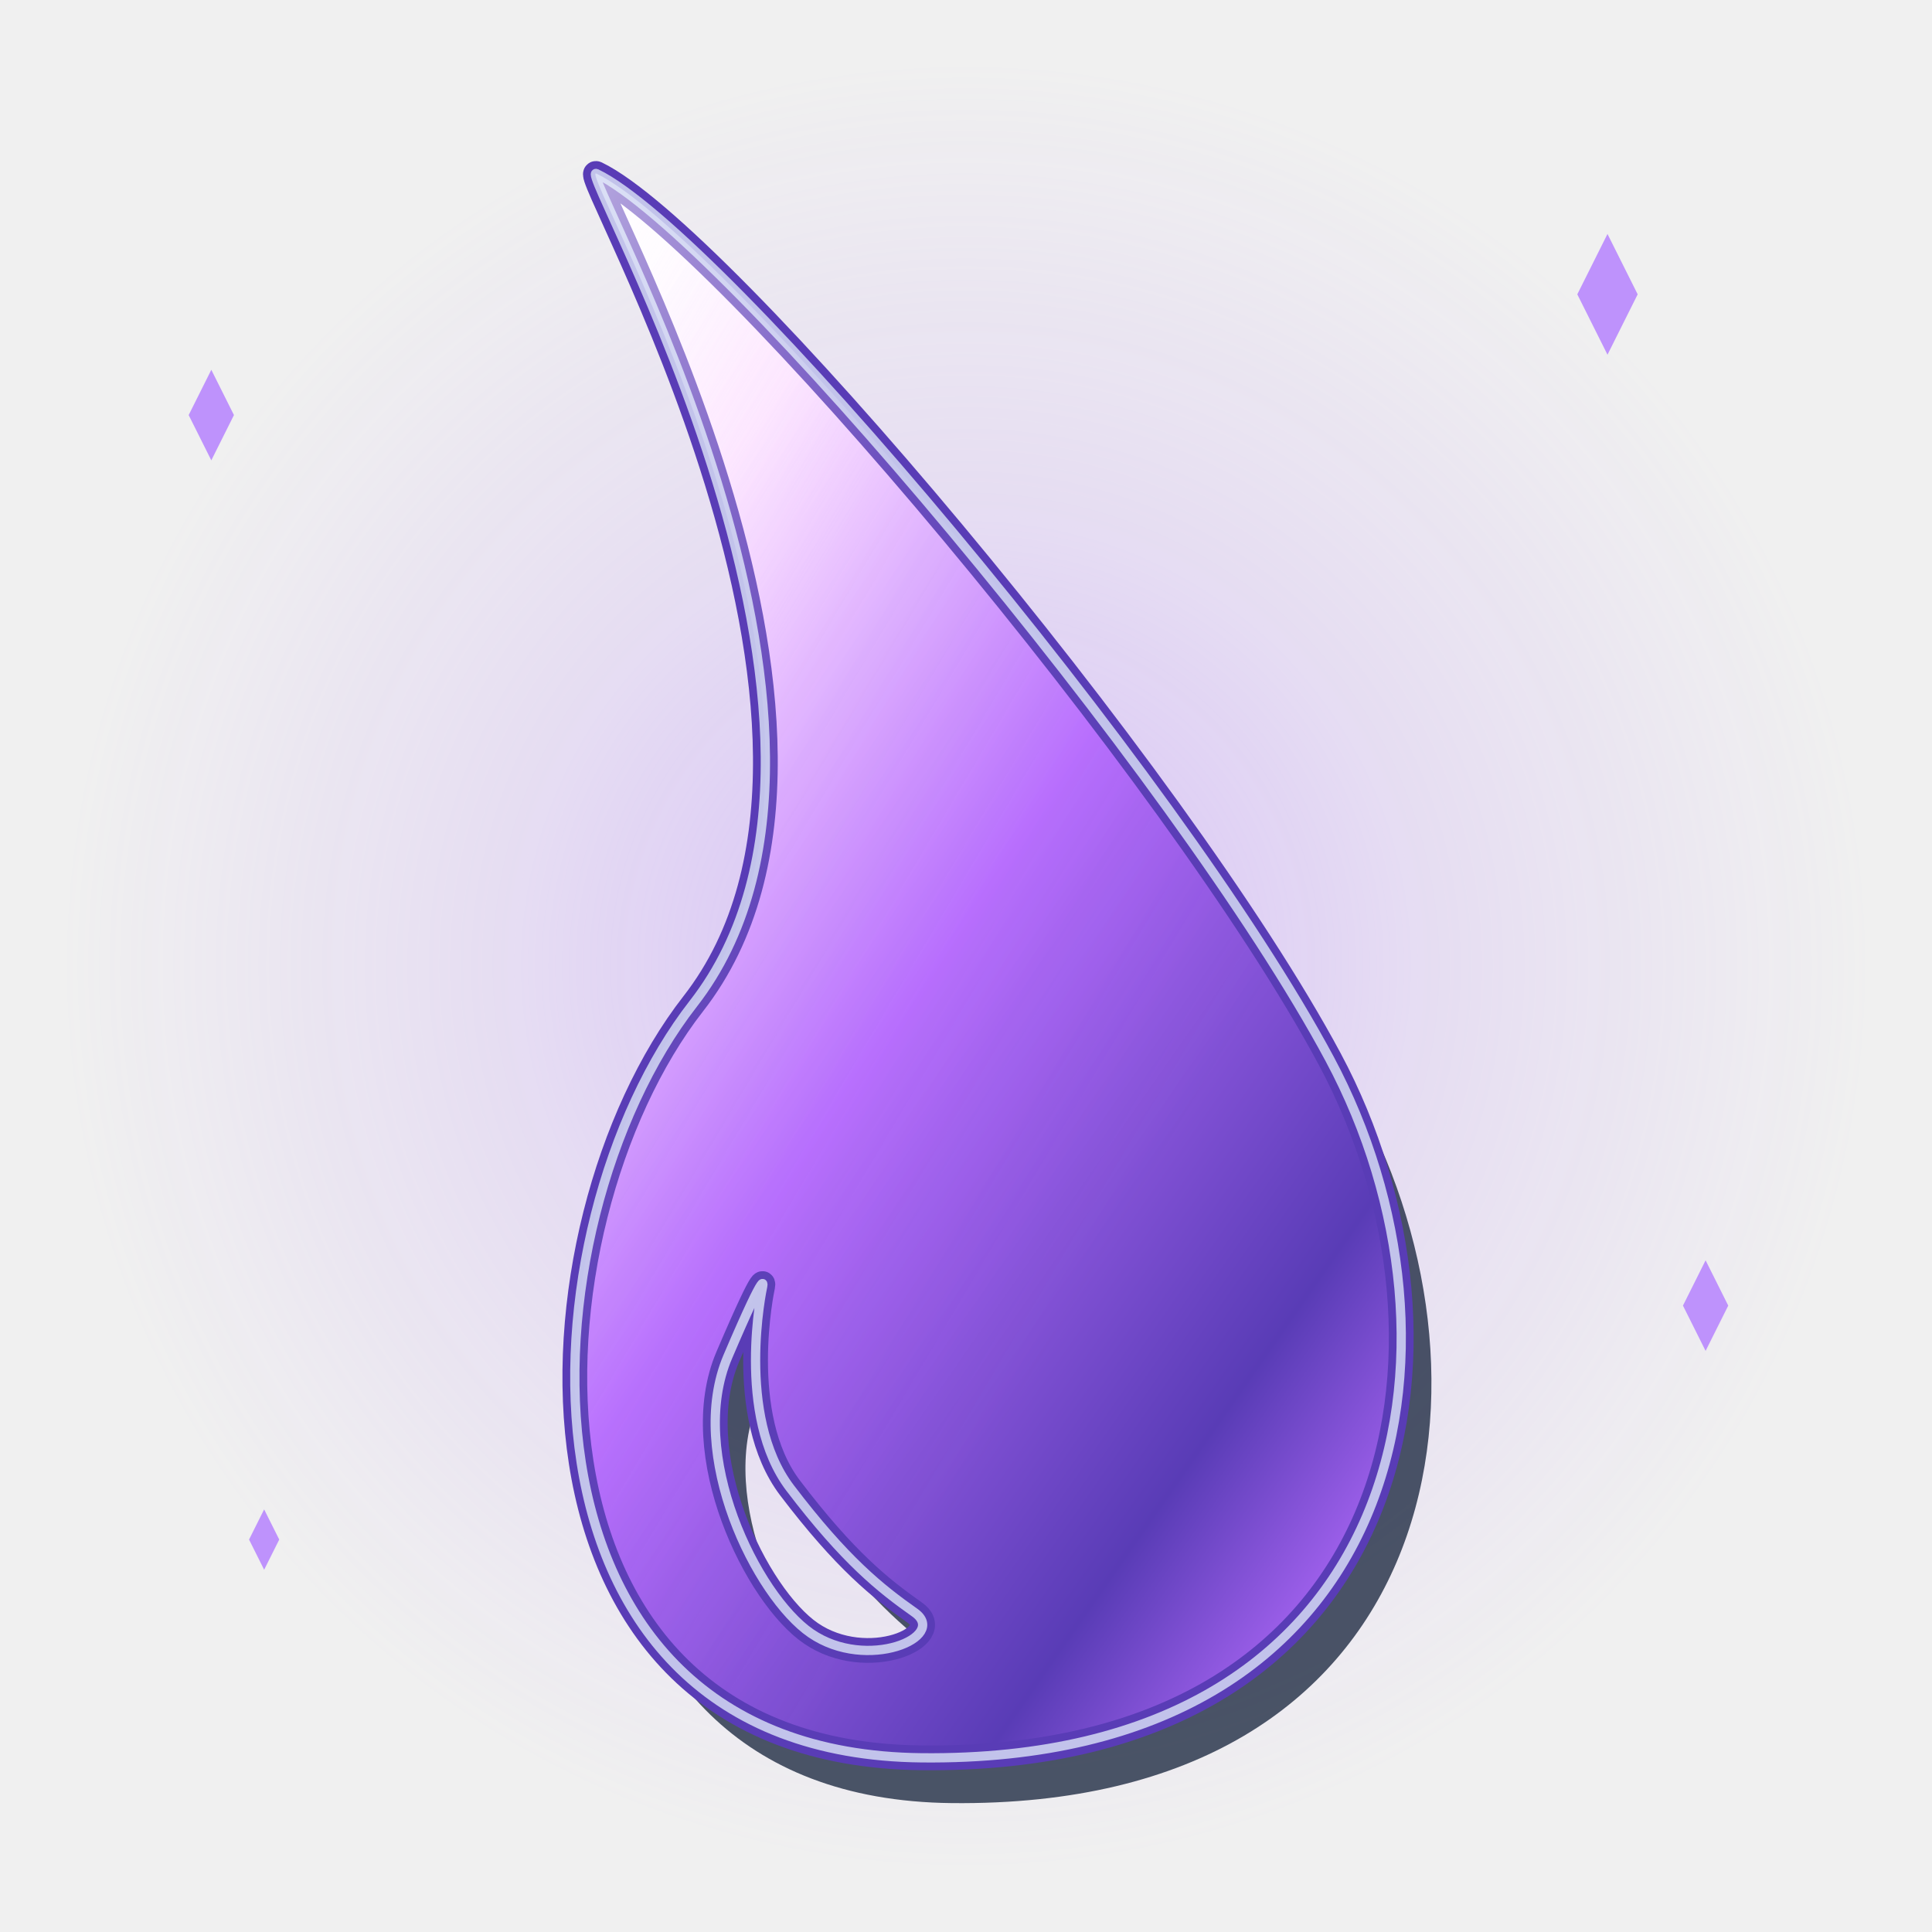
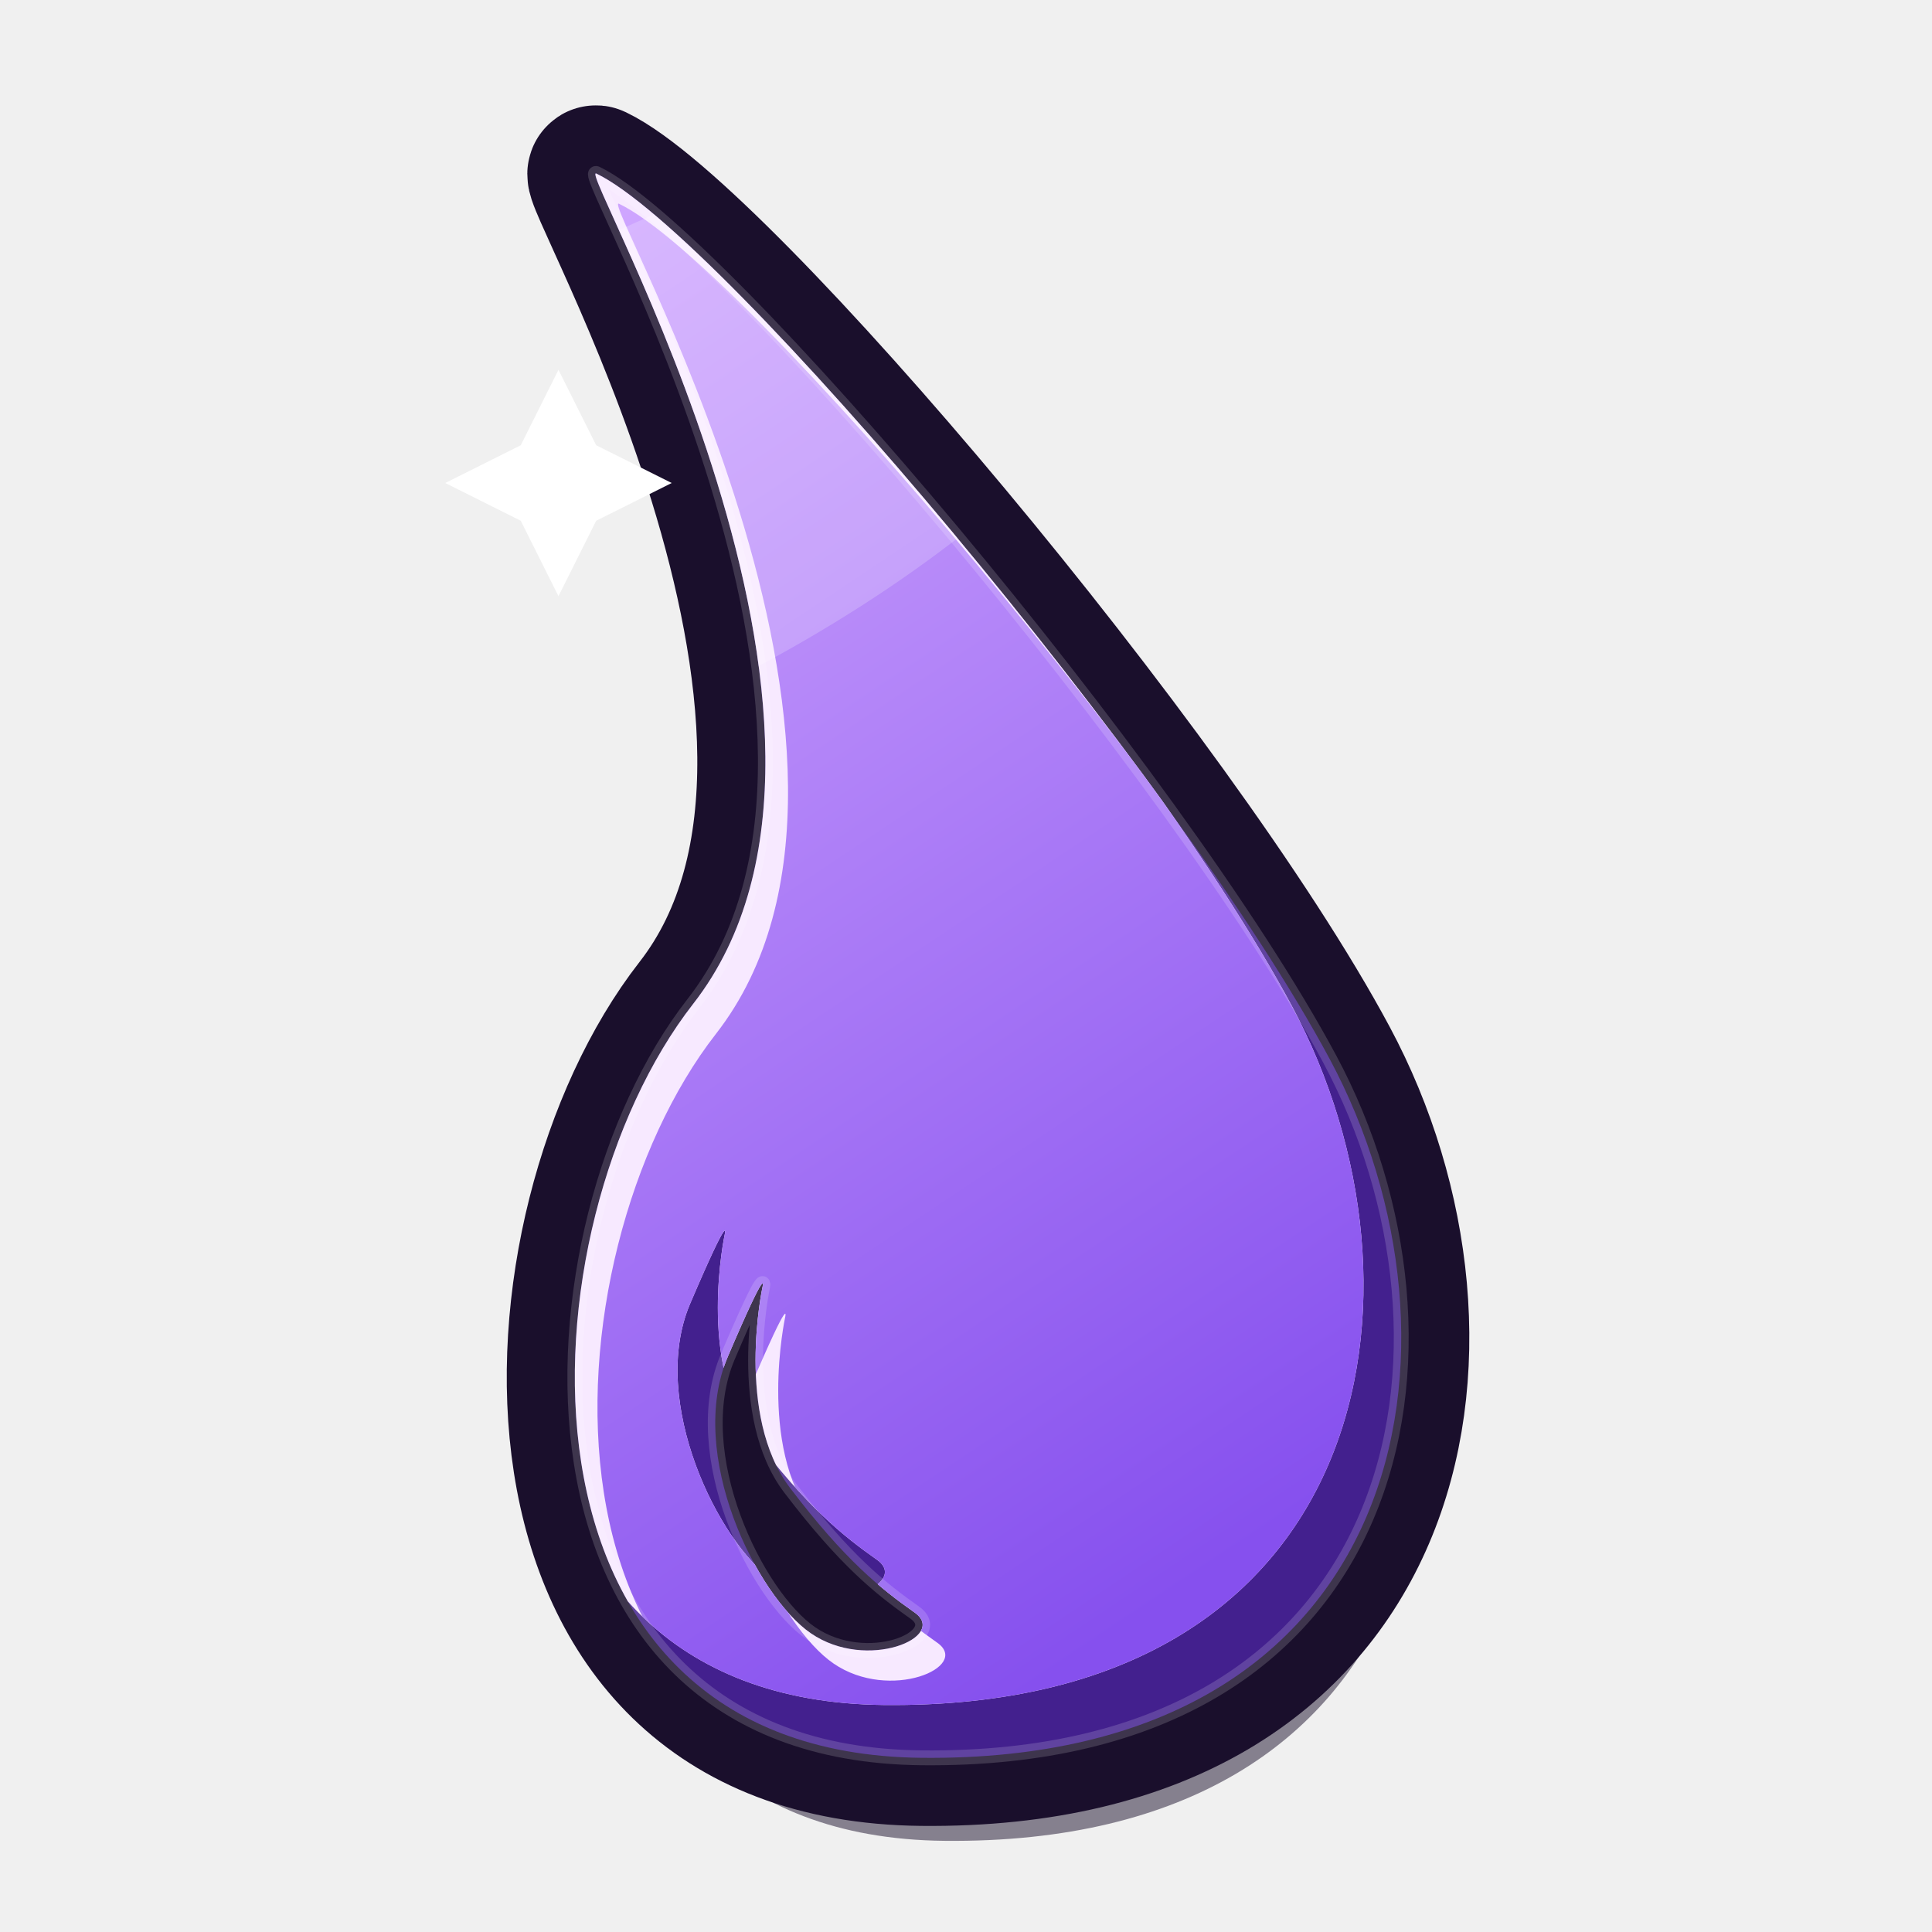
<svg xmlns="http://www.w3.org/2000/svg" width="512" height="512" viewBox="0 0 256 256">
  <defs>
-     <linearGradient id="email" x1=".13" y1=".03" x2=".86" y2="1">
-       <stop stop-color="#ffffff" />
-       <stop offset=".13" stop-color="#fce4ff" />
-       <stop offset=".46" stop-color="#b86dff" />
-       <stop offset=".82" stop-color="#593cb6" />
-       <stop offset="1" stop-color="#b86dff" />
+     <clipPath id="s87b894ac">
+       <path d="M120.867,256c-69.522-.719-64.851-85.983-36.891-121.852C118.57,89.77,64.79-1.7,68.326,0c20.069,9.644,93.915,97.207,118.5,143.092S200.03,256.818,120.867,256Zm-1.118-23.476c-5.479-3.865-11.2-8.385-20.122-20.122s-4.472-32.419-4.472-32.419,1.142-4.584-5.589,11.179,4.65,38.706,13.415,44.716C112.1,242.133,125.229,236.389,119.749,232.524Z" transform="translate(23 23) scale(.82)" fill-rule="evenodd" />
+     </clipPath>
+     <clipPath id="l87b894ac">
+       <path d="M120.867,256c-69.522-.719-64.851-85.983-36.891-121.852C118.57,89.77,64.79-1.7,68.326,0c20.069,9.644,93.915,97.207,118.5,143.092S200.03,256.818,120.867,256Zm-1.118-23.476c-5.479-3.865-11.2-8.385-20.122-20.122s-4.472-32.419-4.472-32.419,1.142-4.584-5.589,11.179,4.65,38.706,13.415,44.716C112.1,242.133,125.229,236.389,119.749,232.524Z" transform="translate(-5 -7) translate(23 23) scale(.82)" fill-rule="evenodd" />
+     </clipPath>
+     <linearGradient id="m87b894ac" x1="0" y1="0" x2=".35" y2="1">
+       <stop stop-color="#cfa6ff" />
+       <stop offset="1" stop-color="#8650ee" />
    </linearGradient>
-     <linearGradient id="reflet" x1="0" y1="0" x2=".78" y2=".88">
-       <stop stop-color="#ffffff" stop-opacity=".76" />
-       <stop offset=".34" stop-color="#fce4ff" stop-opacity=".14" />
-       <stop offset=".8" stop-color="#593cb6" stop-opacity="0" />
-     </linearGradient>
-     <radialGradient id="halo">
-       <stop stop-color="#b37eff" stop-opacity=".43" />
-       <stop offset=".52" stop-color="#b37eff" stop-opacity=".16" />
-       <stop offset="1" stop-color="#b37eff" stop-opacity="0" />
-     </radialGradient>
  </defs>
-   <circle cx="128" cy="128" r="121" fill="url(#halo)" />
-   <path d="M28 49L31 55 28 61 25 55Z" fill="#b37eff" fill-opacity=".82" />
-   <path d="M213 31L217 39 213 47 209 39Z" fill="#b37eff" fill-opacity=".82" />
-   <path d="M226 167L229 173 226 179 223 173Z" fill="#b37eff" fill-opacity=".82" />
-   <path d="M35 200L37 204 35 208 33 204Z" fill="#b37eff" fill-opacity=".82" />
-   <path d="M120.867,256c-69.522-.719-64.851-85.983-36.891-121.852C118.57,89.77,64.79-1.7,68.326,0c20.069,9.644,93.915,97.207,118.5,143.092S200.03,256.818,120.867,256Zm-1.118-23.476c-5.479-3.865-11.2-8.385-20.122-20.122s-4.472-32.419-4.472-32.419,1.142-4.584-5.589,11.179,4.65,38.706,13.415,44.716C112.1,242.133,125.229,236.389,119.749,232.524Z" transform="translate(27 29) scale(.82)" fill="#0a1730" fill-rule="evenodd" opacity=".72" />
-   <path d="M120.867,256c-69.522-.719-64.851-85.983-36.891-121.852C118.57,89.77,64.79-1.7,68.326,0c20.069,9.644,93.915,97.207,118.5,143.092S200.03,256.818,120.867,256Zm-1.118-23.476c-5.479-3.865-11.2-8.385-20.122-20.122s-4.472-32.419-4.472-32.419,1.142-4.584-5.589,11.179,4.65,38.706,13.415,44.716C112.1,242.133,125.229,236.389,119.749,232.524Z" transform="translate(23 23) scale(.82)" fill="url(#email)" fill-rule="evenodd" stroke="#593cb6" stroke-width="4" stroke-linejoin="round" />
-   <path d="M120.867,256c-69.522-.719-64.851-85.983-36.891-121.852C118.57,89.77,64.79-1.7,68.326,0c20.069,9.644,93.915,97.207,118.5,143.092S200.03,256.818,120.867,256Zm-1.118-23.476c-5.479-3.865-11.2-8.385-20.122-20.122s-4.472-32.419-4.472-32.419,1.142-4.584-5.589,11.179,4.65,38.706,13.415,44.716C112.1,242.133,125.229,236.389,119.749,232.524Z" transform="translate(23 23) scale(.82)" fill="url(#reflet)" fill-rule="evenodd" opacity=".74" />
-   <path d="M120.867,256c-69.522-.719-64.851-85.983-36.891-121.852C118.57,89.77,64.79-1.7,68.326,0c20.069,9.644,93.915,97.207,118.5,143.092S200.03,256.818,120.867,256Zm-1.118-23.476c-5.479-3.865-11.2-8.385-20.122-20.122s-4.472-32.419-4.472-32.419,1.142-4.584-5.589,11.179,4.65,38.706,13.415,44.716C112.1,242.133,125.229,236.389,119.749,232.524Z" transform="translate(23 23) scale(.82)" fill="none" stroke="#ebf7ff" stroke-opacity=".72" stroke-width="1.5" stroke-linejoin="round" />
+   <path d="M120.867,256c-69.522-.719-64.851-85.983-36.891-121.852C118.57,89.77,64.79-1.7,68.326,0c20.069,9.644,93.915,97.207,118.5,143.092S200.03,256.818,120.867,256Zm-1.118-23.476c-5.479-3.865-11.2-8.385-20.122-20.122s-4.472-32.419-4.472-32.419,1.142-4.584-5.589,11.179,4.65,38.706,13.415,44.716C112.1,242.133,125.229,236.389,119.749,232.524Z" transform="translate(3 11) translate(23 23) scale(.82)" fill-rule="evenodd" fill="#1a0f2c" opacity=".5" />
+   <path d="M120.867,256c-69.522-.719-64.851-85.983-36.891-121.852C118.57,89.77,64.79-1.7,68.326,0c20.069,9.644,93.915,97.207,118.5,143.092S200.03,256.818,120.867,256Zm-1.118-23.476c-5.479-3.865-11.2-8.385-20.122-20.122s-4.472-32.419-4.472-32.419,1.142-4.584-5.589,11.179,4.65,38.706,13.415,44.716C112.1,242.133,125.229,236.389,119.749,232.524Z" transform="translate(23 23) scale(.82)" fill-rule="evenodd" fill="#1a0f2c" stroke="#1a0f2c" stroke-width="22.0" stroke-linejoin="round" />
+   <g clip-path="url(#s87b894ac)">
+     <rect width="256" height="256" fill="#43208e" />
+     <g clip-path="url(#l87b894ac)">
+       <rect width="256" height="256" fill="#f7e9ff" />
+       <path d="M120.867,256c-69.522-.719-64.851-85.983-36.891-121.852C118.57,89.77,64.79-1.7,68.326,0c20.069,9.644,93.915,97.207,118.5,143.092S200.03,256.818,120.867,256Zm-1.118-23.476c-5.479-3.865-11.2-8.385-20.122-20.122s-4.472-32.419-4.472-32.419,1.142-4.584-5.589,11.179,4.65,38.706,13.415,44.716C112.1,242.133,125.229,236.389,119.749,232.524Z" transform="translate(3 4) translate(23 23) scale(.82)" fill-rule="evenodd" fill="url(#m87b894ac)" />
+     </g>
+     <ellipse cx="86" cy="62" rx="78" ry="30" fill="#ffffff" opacity=".2" transform="rotate(-28 86 62)" />
+   </g>
+   <path d="M120.867,256c-69.522-.719-64.851-85.983-36.891-121.852C118.57,89.77,64.79-1.7,68.326,0c20.069,9.644,93.915,97.207,118.5,143.092S200.03,256.818,120.867,256Zm-1.118-23.476c-5.479-3.865-11.2-8.385-20.122-20.122s-4.472-32.419-4.472-32.419,1.142-4.584-5.589,11.179,4.65,38.706,13.415,44.716C112.1,242.133,125.229,236.389,119.749,232.524Z" transform="translate(23 23) scale(.82)" fill-rule="evenodd" fill="none" stroke="#ffffff" stroke-opacity=".16" stroke-width="2.4" stroke-linejoin="round" />
+   <path d="M74 49l5 10 10 5-10 5-5 10-5-10-10-5 10-5z" fill="#ffffff" />
</svg>
